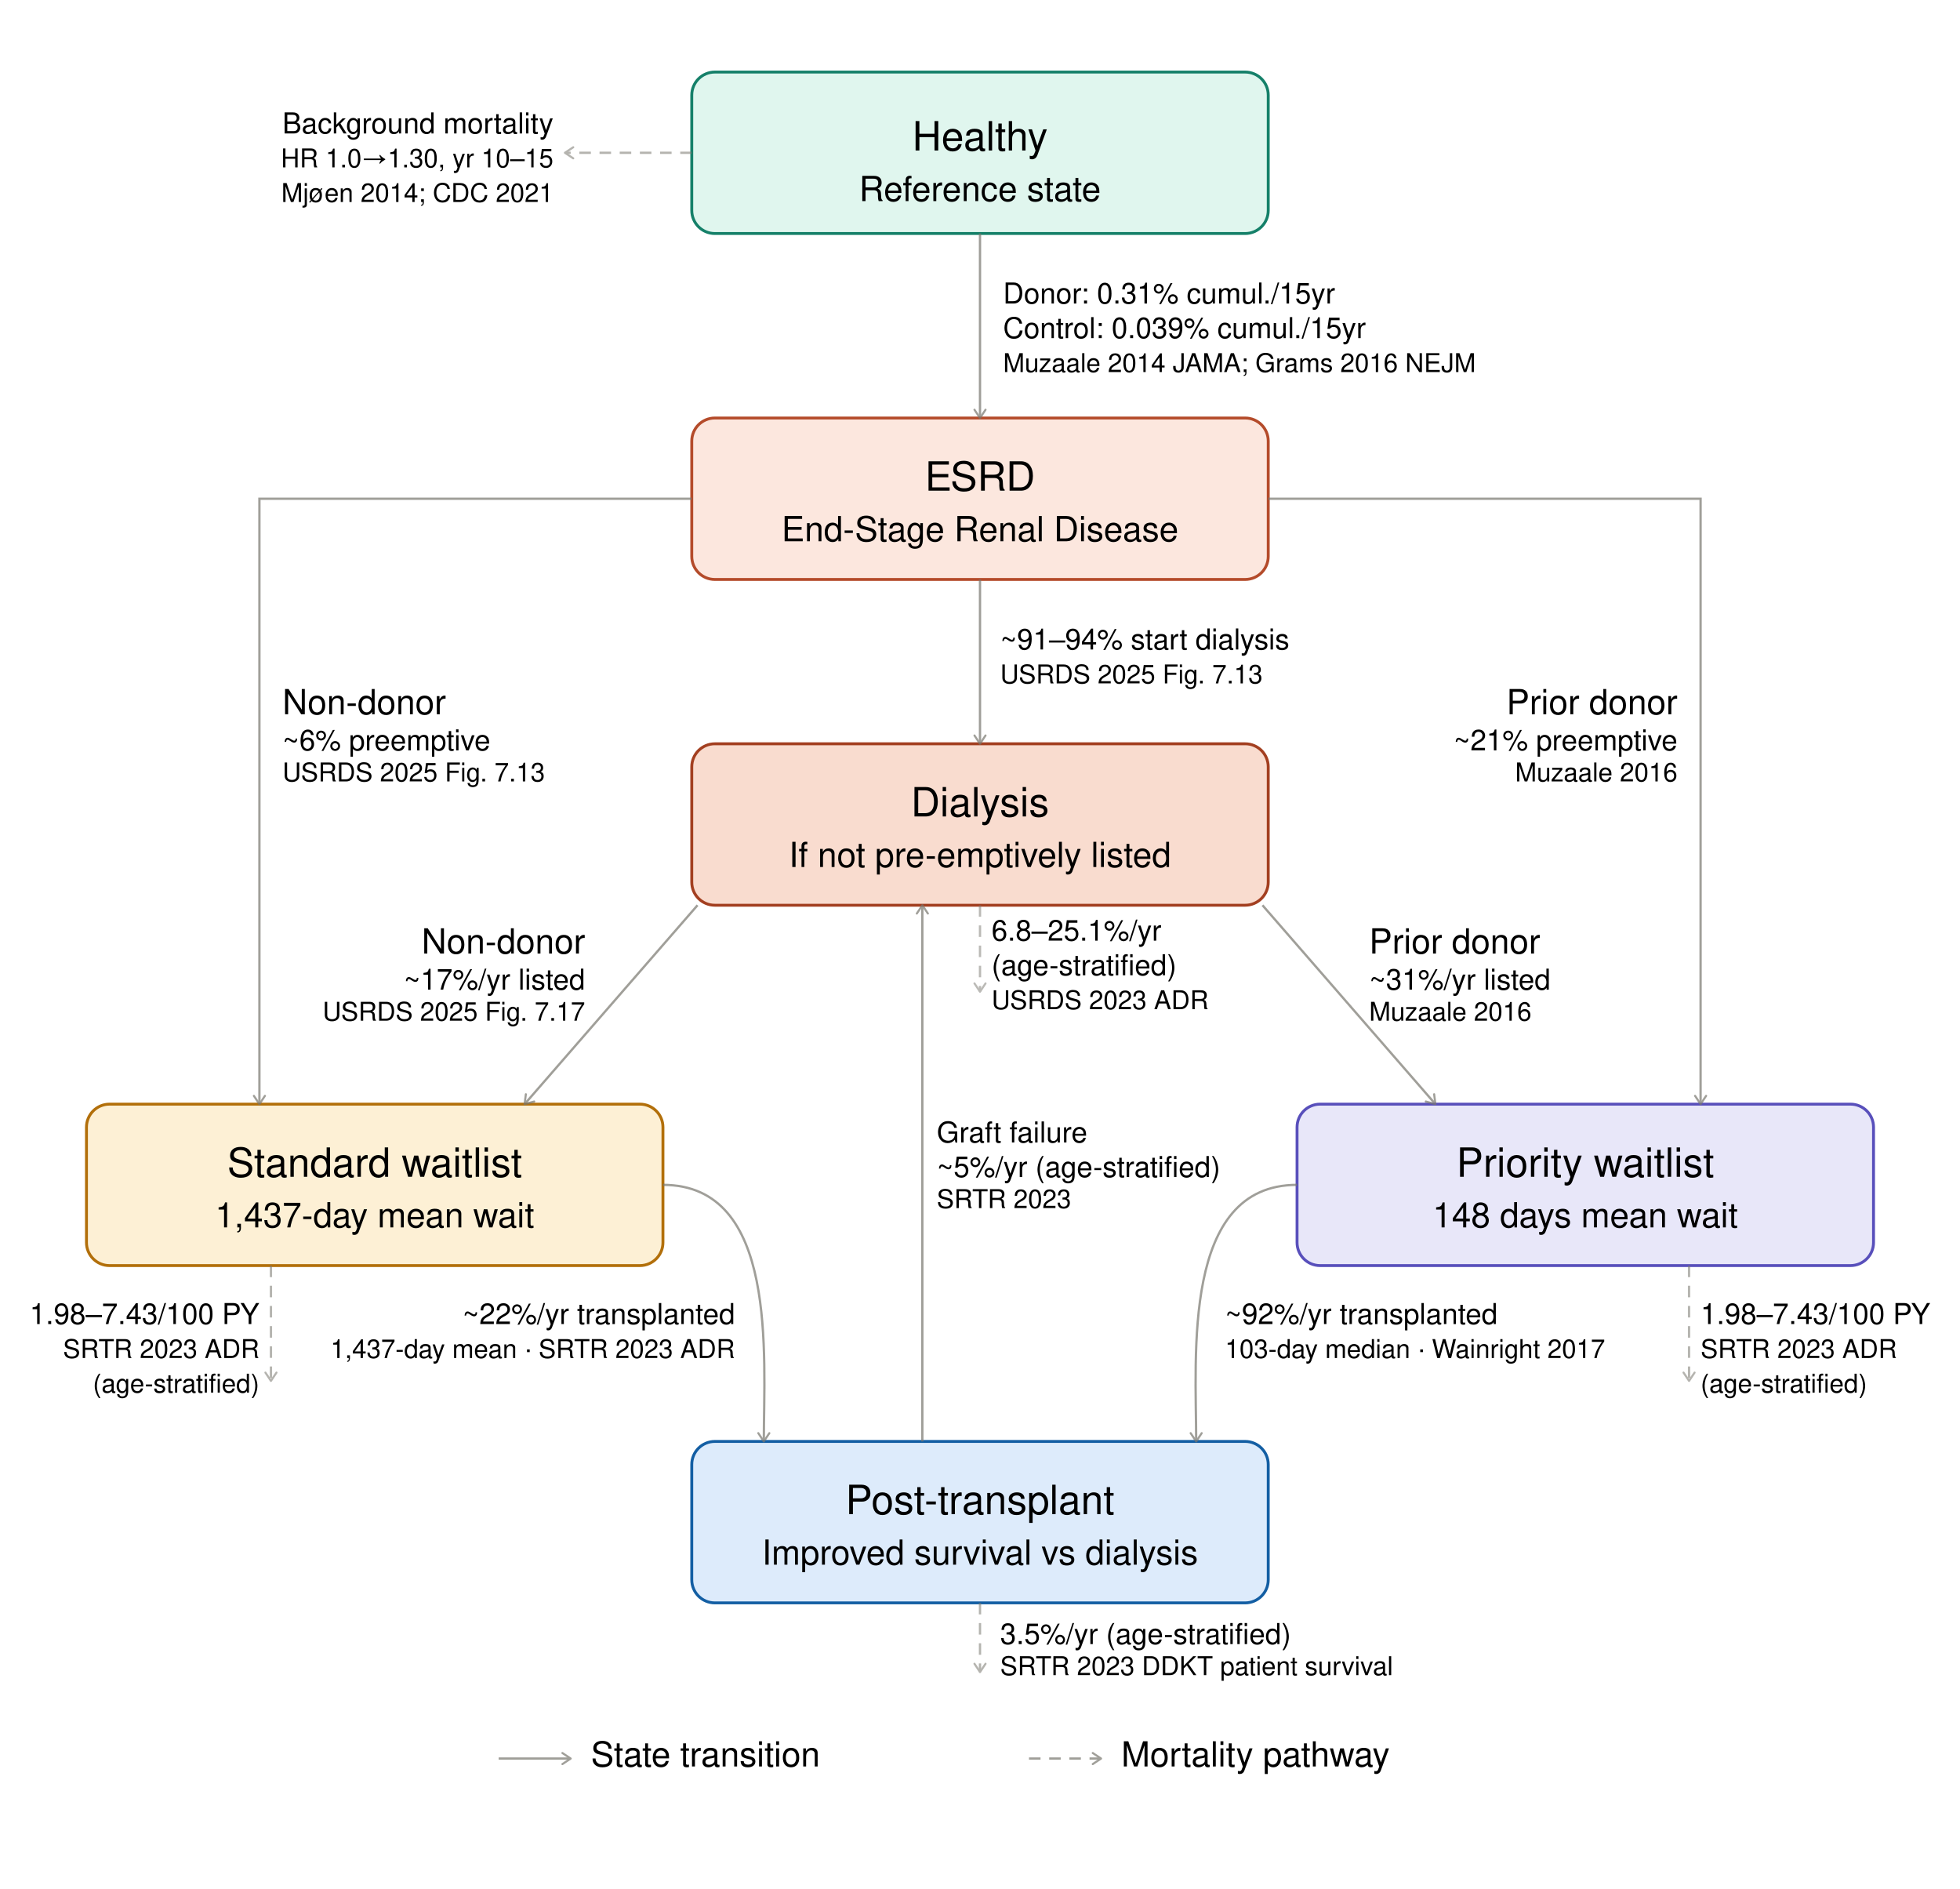
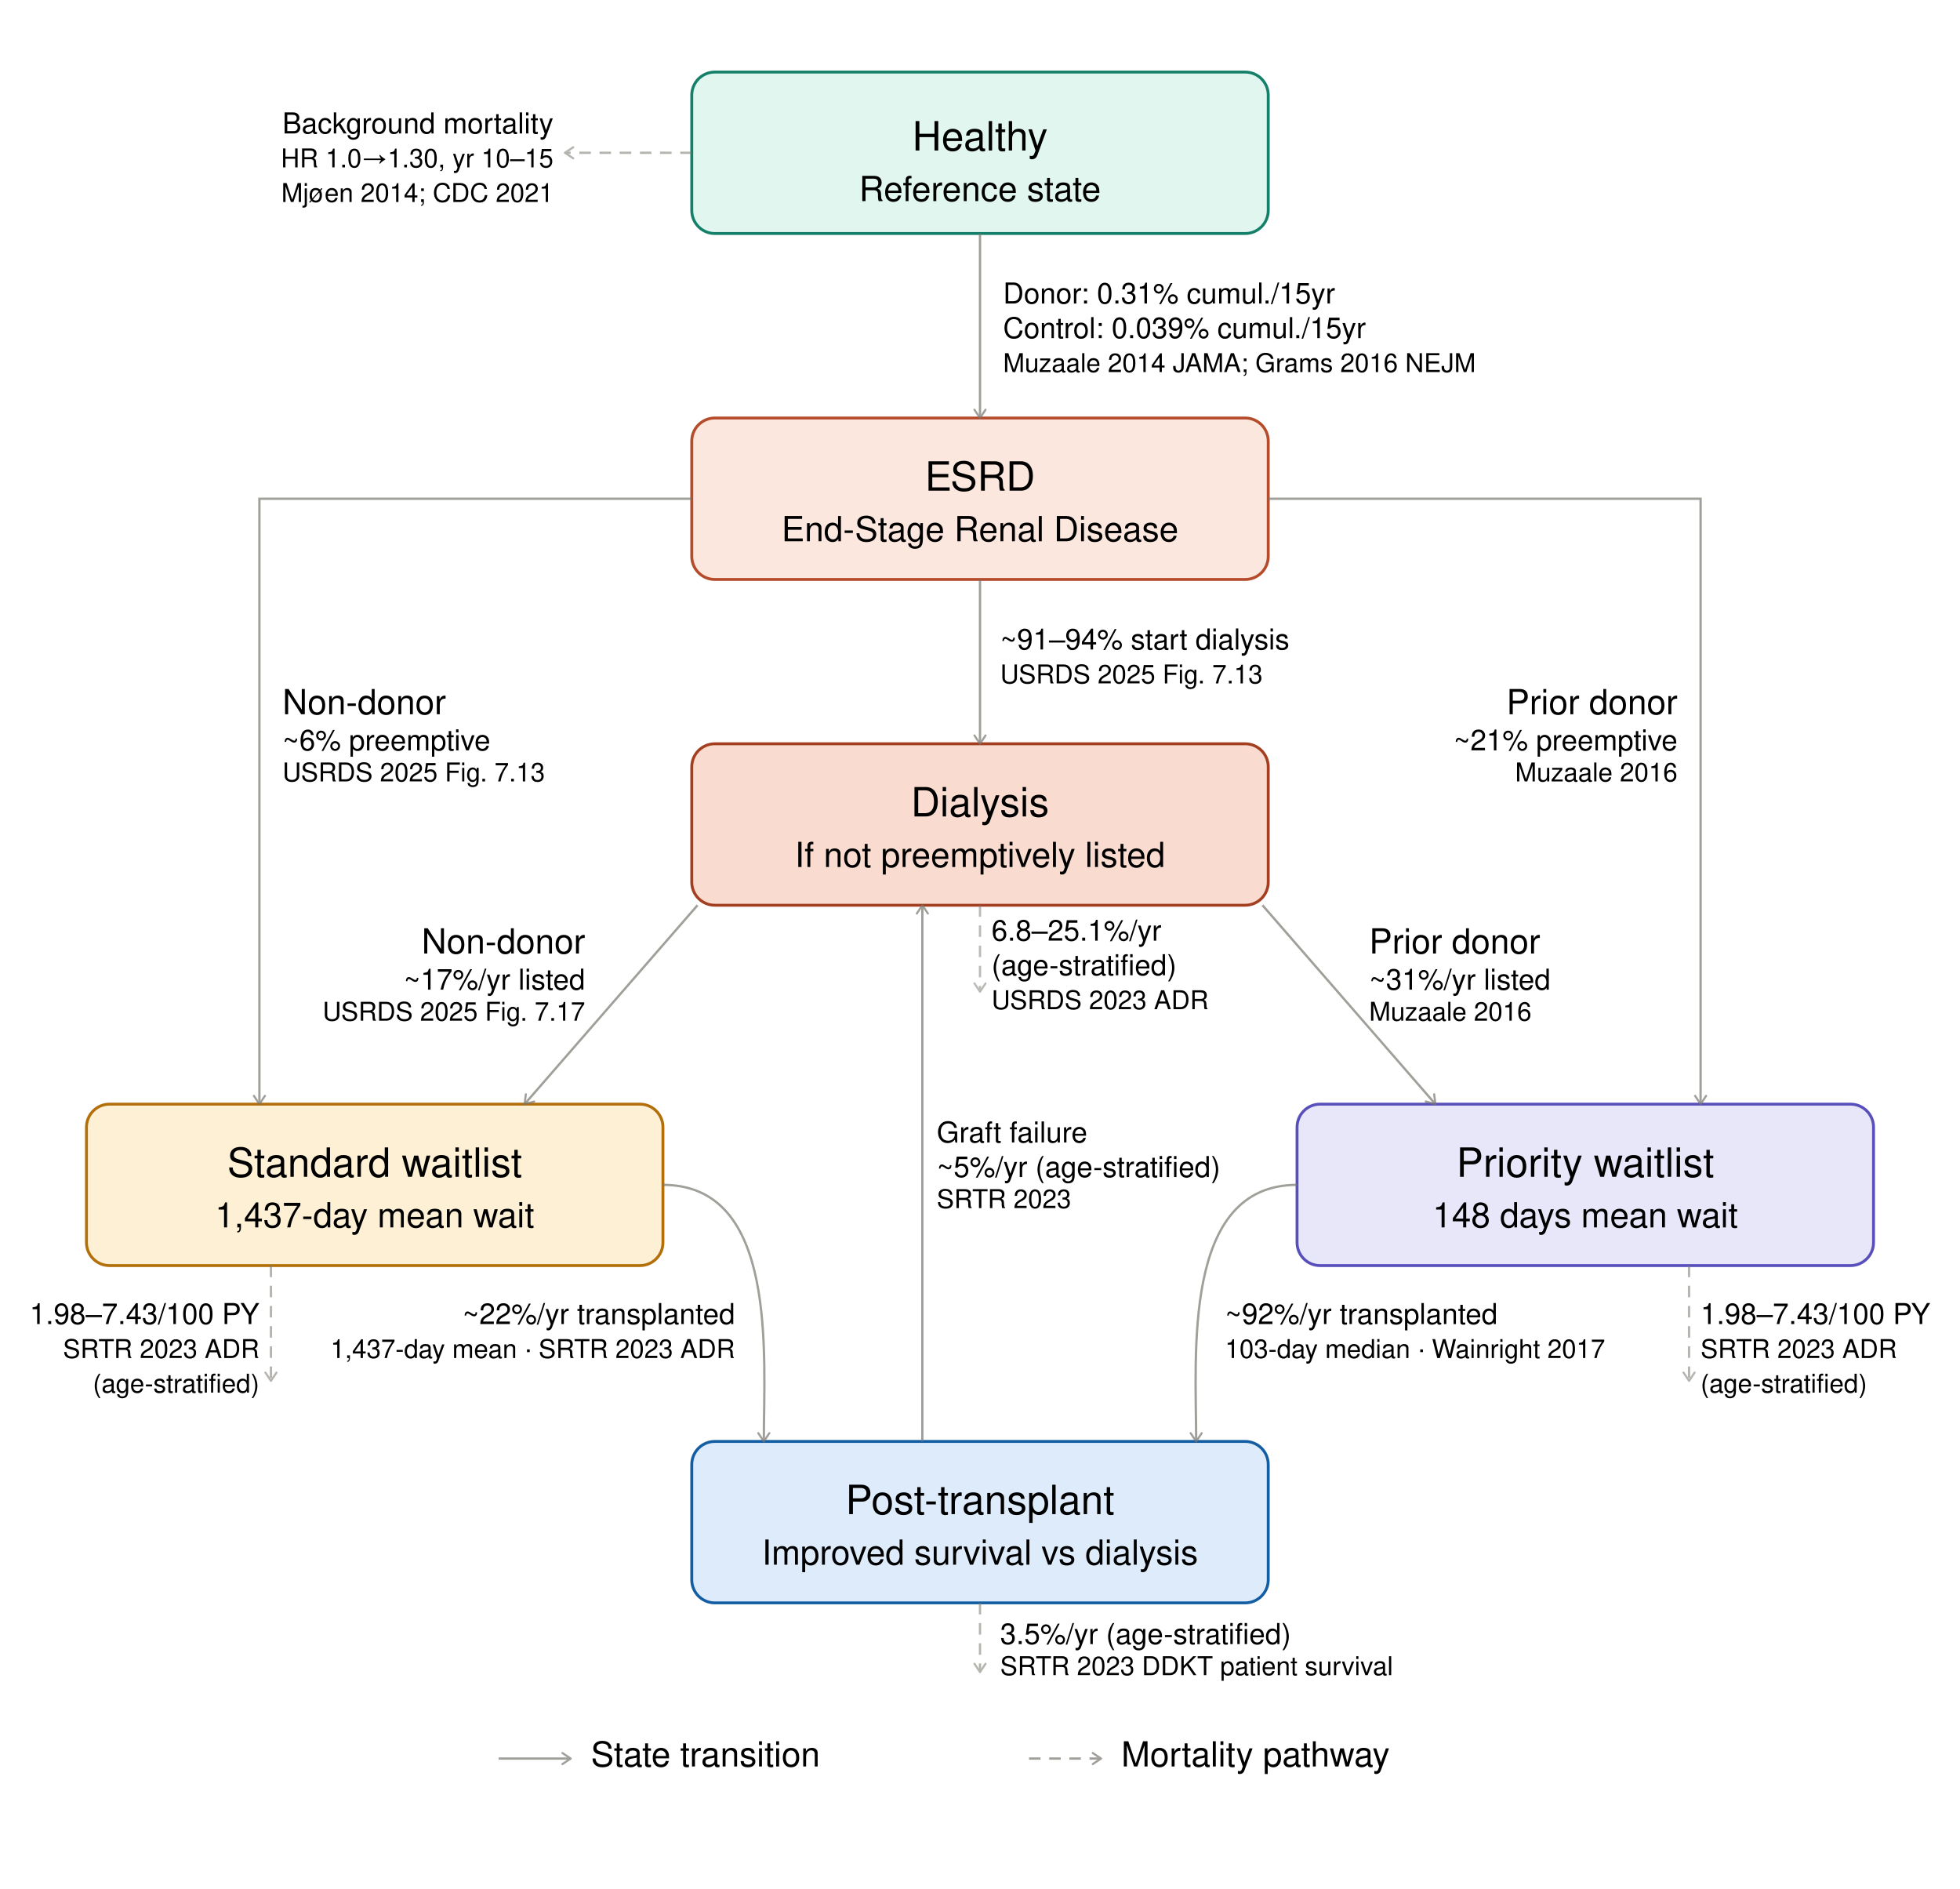
<svg xmlns="http://www.w3.org/2000/svg" width="100%" viewBox="0 -30 680 655" role="img">
  <rect x="-10" y="-40" width="700" height="675" fill="rgb(255,255,255)" />
  <defs>
    <marker id="arrow" viewBox="0 0 10 10" refX="8" refY="5" markerWidth="6" markerHeight="6" orient="auto-start-reverse">
      <path d="M2 1L8 5L2 9" fill="none" stroke="context-stroke" stroke-width="1.5" stroke-linecap="round" stroke-linejoin="round" />
    </marker>
    <style>text { font-family: Helvetica, Arial, sans-serif; }</style>
  </defs>
  <rect x="240" y="-5" width="200" height="56" rx="8" stroke-width="1" style="fill:rgb(224,246,238);stroke:rgb(21,128,105);" />
  <text x="340" y="19" text-anchor="middle" dominant-baseline="central" style="fill:black;font-size:14px;font-weight:500;">Healthy</text>
  <text x="340" y="37" text-anchor="middle" dominant-baseline="central" style="fill:black;font-size:12px;">Reference state</text>
  <rect x="240" y="115" width="200" height="56" rx="8" stroke-width="1" style="fill:rgb(252,231,222);stroke:rgb(180,75,42);" />
  <text x="340" y="137" text-anchor="middle" dominant-baseline="central" style="fill:black;font-size:14px;font-weight:500;">ESRD</text>
  <text x="340" y="155" text-anchor="middle" dominant-baseline="central" style="fill:black;font-size:12px;">End-Stage Renal Disease</text>
  <rect x="240" y="228" width="200" height="56" rx="8" stroke-width="1" style="fill:rgb(249,220,207);stroke:rgb(163,63,32);" />
  <text x="340" y="250" text-anchor="middle" dominant-baseline="central" style="fill:black;font-size:14px;font-weight:500;">Dialysis</text>
-   <text x="340" y="268" text-anchor="middle" dominant-baseline="central" style="fill:black;font-size:12px;">If not pre-emptively listed</text>
+   <text x="340" y="268" text-anchor="middle" dominant-baseline="central" style="fill:black;font-size:12px;">If not preemptively listed</text>
  <rect x="30" y="353" width="200" height="56" rx="8" stroke-width="1" style="fill:rgb(253,240,213);stroke:rgb(178,111,10);" />
  <text x="130" y="375" text-anchor="middle" dominant-baseline="central" style="fill:black;font-size:14px;font-weight:500;">Standard waitlist</text>
  <text x="130" y="393" text-anchor="middle" dominant-baseline="central" style="fill:black;font-size:12px;">1,437-day mean wait</text>
  <rect x="450" y="353" width="200" height="56" rx="8" stroke-width="1" style="fill:rgb(232,231,249);stroke:rgb(88,79,187);" />
  <text x="550" y="375" text-anchor="middle" dominant-baseline="central" style="fill:black;font-size:14px;font-weight:500;">Priority waitlist</text>
  <text x="550" y="393" text-anchor="middle" dominant-baseline="central" style="fill:black;font-size:12px;">148 days mean wait</text>
  <rect x="240" y="470" width="200" height="56" rx="8" stroke-width="1" style="fill:rgb(221,235,251);stroke:rgb(19,94,163);" />
  <text x="340" y="492" text-anchor="middle" dominant-baseline="central" style="fill:black;font-size:14px;font-weight:500;">Post-transplant</text>
  <text x="340" y="510" text-anchor="middle" dominant-baseline="central" style="fill:black;font-size:12px;">Improved survival vs dialysis</text>
  <path d="M340 51 L340 115" fill="none" stroke="rgb(120,118,110)" stroke-width="0.8" marker-end="url(#arrow)" opacity="0.7" />
  <text x="348" y="73" dominant-baseline="central" style="fill:black;font-size:10px;">Donor: 0.31% cumul./15yr</text>
  <text x="348" y="85" dominant-baseline="central" style="fill:black;font-size:10px;">Control: 0.039% cumul./15yr</text>
  <text x="348" y="97" dominant-baseline="central" style="fill:black;font-size:9px;">Muzaale 2014 JAMA; Grams 2016 NEJM</text>
  <path d="M240 23 L196 23" fill="none" stroke="rgb(120,118,110)" stroke-width="0.8" stroke-dasharray="4 3" marker-end="url(#arrow)" opacity="0.55" />
  <text x="192" y="14" text-anchor="end" dominant-baseline="central" style="fill:black;font-size:10px;">Background mortality</text>
  <text x="192" y="26" text-anchor="end" dominant-baseline="central" style="fill:black;font-size:9px;">HR 1.0→1.30, yr 10–15</text>
  <text x="192" y="38" text-anchor="end" dominant-baseline="central" style="fill:black;font-size:9px;">Mjøen 2014; CDC 2021</text>
  <path d="M340 171 L340 228" fill="none" stroke="rgb(120,118,110)" stroke-width="0.8" marker-end="url(#arrow)" opacity="0.7" />
  <text x="347" y="193" dominant-baseline="central" style="fill:black;font-size:10px;">~91–94% start dialysis</text>
  <text x="347" y="205" dominant-baseline="central" style="fill:black;font-size:9px;">USRDS 2025 Fig. 7.13</text>
  <path d="M240 143 L90 143 L90 353" fill="none" stroke="rgb(120,118,110)" stroke-width="0.8" marker-end="url(#arrow)" opacity="0.7" />
  <text x="98" y="215" dominant-baseline="central" style="fill:black;font-size:12px;">Non-donor</text>
  <text x="98" y="228" dominant-baseline="central" style="fill:black;font-size:10px;">~6% preemptive</text>
  <text x="98" y="239" dominant-baseline="central" style="fill:black;font-size:9px;">USRDS 2025 Fig. 7.13</text>
  <path d="M440 143 L590 143 L590 353" fill="none" stroke="rgb(120,118,110)" stroke-width="0.8" marker-end="url(#arrow)" opacity="0.7" />
  <text x="582" y="215" text-anchor="end" dominant-baseline="central" style="fill:black;font-size:12px;">Prior donor</text>
  <text x="582" y="228" text-anchor="end" dominant-baseline="central" style="fill:black;font-size:10px;">~21% preemptive</text>
  <text x="582" y="239" text-anchor="end" dominant-baseline="central" style="fill:black;font-size:9px;">Muzaale 2016</text>
  <path d="M242 284 L182 353" fill="none" stroke="rgb(120,118,110)" stroke-width="0.8" marker-end="url(#arrow)" opacity="0.7" />
  <text x="203" y="298" text-anchor="end" dominant-baseline="central" style="fill:black;font-size:12px;">Non-donor</text>
  <text x="203" y="311" text-anchor="end" dominant-baseline="central" style="fill:black;font-size:10px;">~17%/yr listed</text>
  <text x="203" y="322" text-anchor="end" dominant-baseline="central" style="fill:black;font-size:9px;">USRDS 2025 Fig. 7.17</text>
  <path d="M438 284 L498 353" fill="none" stroke="rgb(120,118,110)" stroke-width="0.8" marker-end="url(#arrow)" opacity="0.7" />
  <text x="475" y="298" dominant-baseline="central" style="fill:black;font-size:12px;">Prior donor</text>
  <text x="475" y="311" dominant-baseline="central" style="fill:black;font-size:10px;">~31%/yr listed</text>
  <text x="475" y="322" dominant-baseline="central" style="fill:black;font-size:9px;">Muzaale 2016</text>
  <path d="M340 284 L340 314" fill="none" stroke="rgb(120,118,110)" stroke-width="0.8" stroke-dasharray="4 3" marker-end="url(#arrow)" opacity="0.5" />
  <text x="344" y="294" dominant-baseline="central" style="fill:black;font-size:10px;">6.8–25.1%/yr</text>
  <text x="344" y="306" dominant-baseline="central" style="fill:black;font-size:10px;">(age-stratified)</text>
  <text x="344" y="318" dominant-baseline="central" style="fill:black;font-size:9px;">USRDS 2023 ADR</text>
  <path d="M230 381 C270 381 265 440 265 470" fill="none" stroke="rgb(120,118,110)" stroke-width="0.8" marker-end="url(#arrow)" opacity="0.7" />
  <text x="255" y="427" text-anchor="end" dominant-baseline="central" style="fill:black;font-size:10px;">~22%/yr transplanted</text>
  <text x="255" y="439" text-anchor="end" dominant-baseline="central" style="fill:black;font-size:9px;">1,437-day mean · SRTR 2023 ADR</text>
  <path d="M450 381 C410 381 415 440 415 470" fill="none" stroke="rgb(120,118,110)" stroke-width="0.8" marker-end="url(#arrow)" opacity="0.7" />
  <text x="425" y="427" dominant-baseline="central" style="fill:black;font-size:10px;">~92%/yr transplanted</text>
  <text x="425" y="439" dominant-baseline="central" style="fill:black;font-size:9px;">103-day median · Wainright 2017</text>
  <path d="M94 409 L94 449" fill="none" stroke="rgb(120,118,110)" stroke-width="0.8" stroke-dasharray="4 3" marker-end="url(#arrow)" opacity="0.55" />
  <text x="90" y="427" text-anchor="end" dominant-baseline="central" style="fill:black;font-size:10px;">1.98–7.43/100 PY</text>
  <text x="90" y="439" text-anchor="end" dominant-baseline="central" style="fill:black;font-size:9px;">SRTR 2023 ADR</text>
  <text x="90" y="451" text-anchor="end" dominant-baseline="central" style="fill:black;font-size:9px;">(age-stratified)</text>
  <path d="M586 409 L586 449" fill="none" stroke="rgb(120,118,110)" stroke-width="0.8" stroke-dasharray="4 3" marker-end="url(#arrow)" opacity="0.55" />
  <text x="590" y="427" dominant-baseline="central" style="fill:black;font-size:10px;">1.98–7.43/100 PY</text>
  <text x="590" y="439" dominant-baseline="central" style="fill:black;font-size:9px;">SRTR 2023 ADR</text>
  <text x="590" y="451" dominant-baseline="central" style="fill:black;font-size:9px;">(age-stratified)</text>
  <path d="M340 526 L340 550" fill="none" stroke="rgb(120,118,110)" stroke-width="0.8" stroke-dasharray="4 3" marker-end="url(#arrow)" opacity="0.55" />
  <text x="347" y="538" dominant-baseline="central" style="fill:black;font-size:10px;">3.5%/yr (age-stratified)</text>
  <text x="347" y="549" dominant-baseline="central" style="fill:black;font-size:9px;">SRTR 2023 DDKT patient survival</text>
  <path d="M320 470 L320 284" fill="none" stroke="rgb(120,118,110)" stroke-width="0.8" marker-end="url(#arrow)" opacity="0.7" />
  <text x="325" y="364" text-anchor="start" dominant-baseline="central" style="fill:black;font-size:10px;">Graft failure</text>
  <text x="325" y="376" text-anchor="start" dominant-baseline="central" style="fill:black;font-size:10px;">~5%/yr (age-stratified)</text>
  <text x="325" y="387" text-anchor="start" dominant-baseline="central" style="fill:black;font-size:9px;">SRTR 2023</text>
  <line x1="173" y1="580" x2="198" y2="580" stroke="rgb(120,118,110)" stroke-width="0.8" opacity="0.7" marker-end="url(#arrow)" />
  <text x="205" y="580" dominant-baseline="central" style="fill:black;font-size:12px;">State transition</text>
  <line x1="357" y1="580" x2="382" y2="580" stroke="rgb(120,118,110)" stroke-width="0.8" stroke-dasharray="4 3" opacity="0.7" marker-end="url(#arrow)" />
  <text x="389" y="580" dominant-baseline="central" style="fill:black;font-size:12px;">Mortality pathway</text>
</svg>
